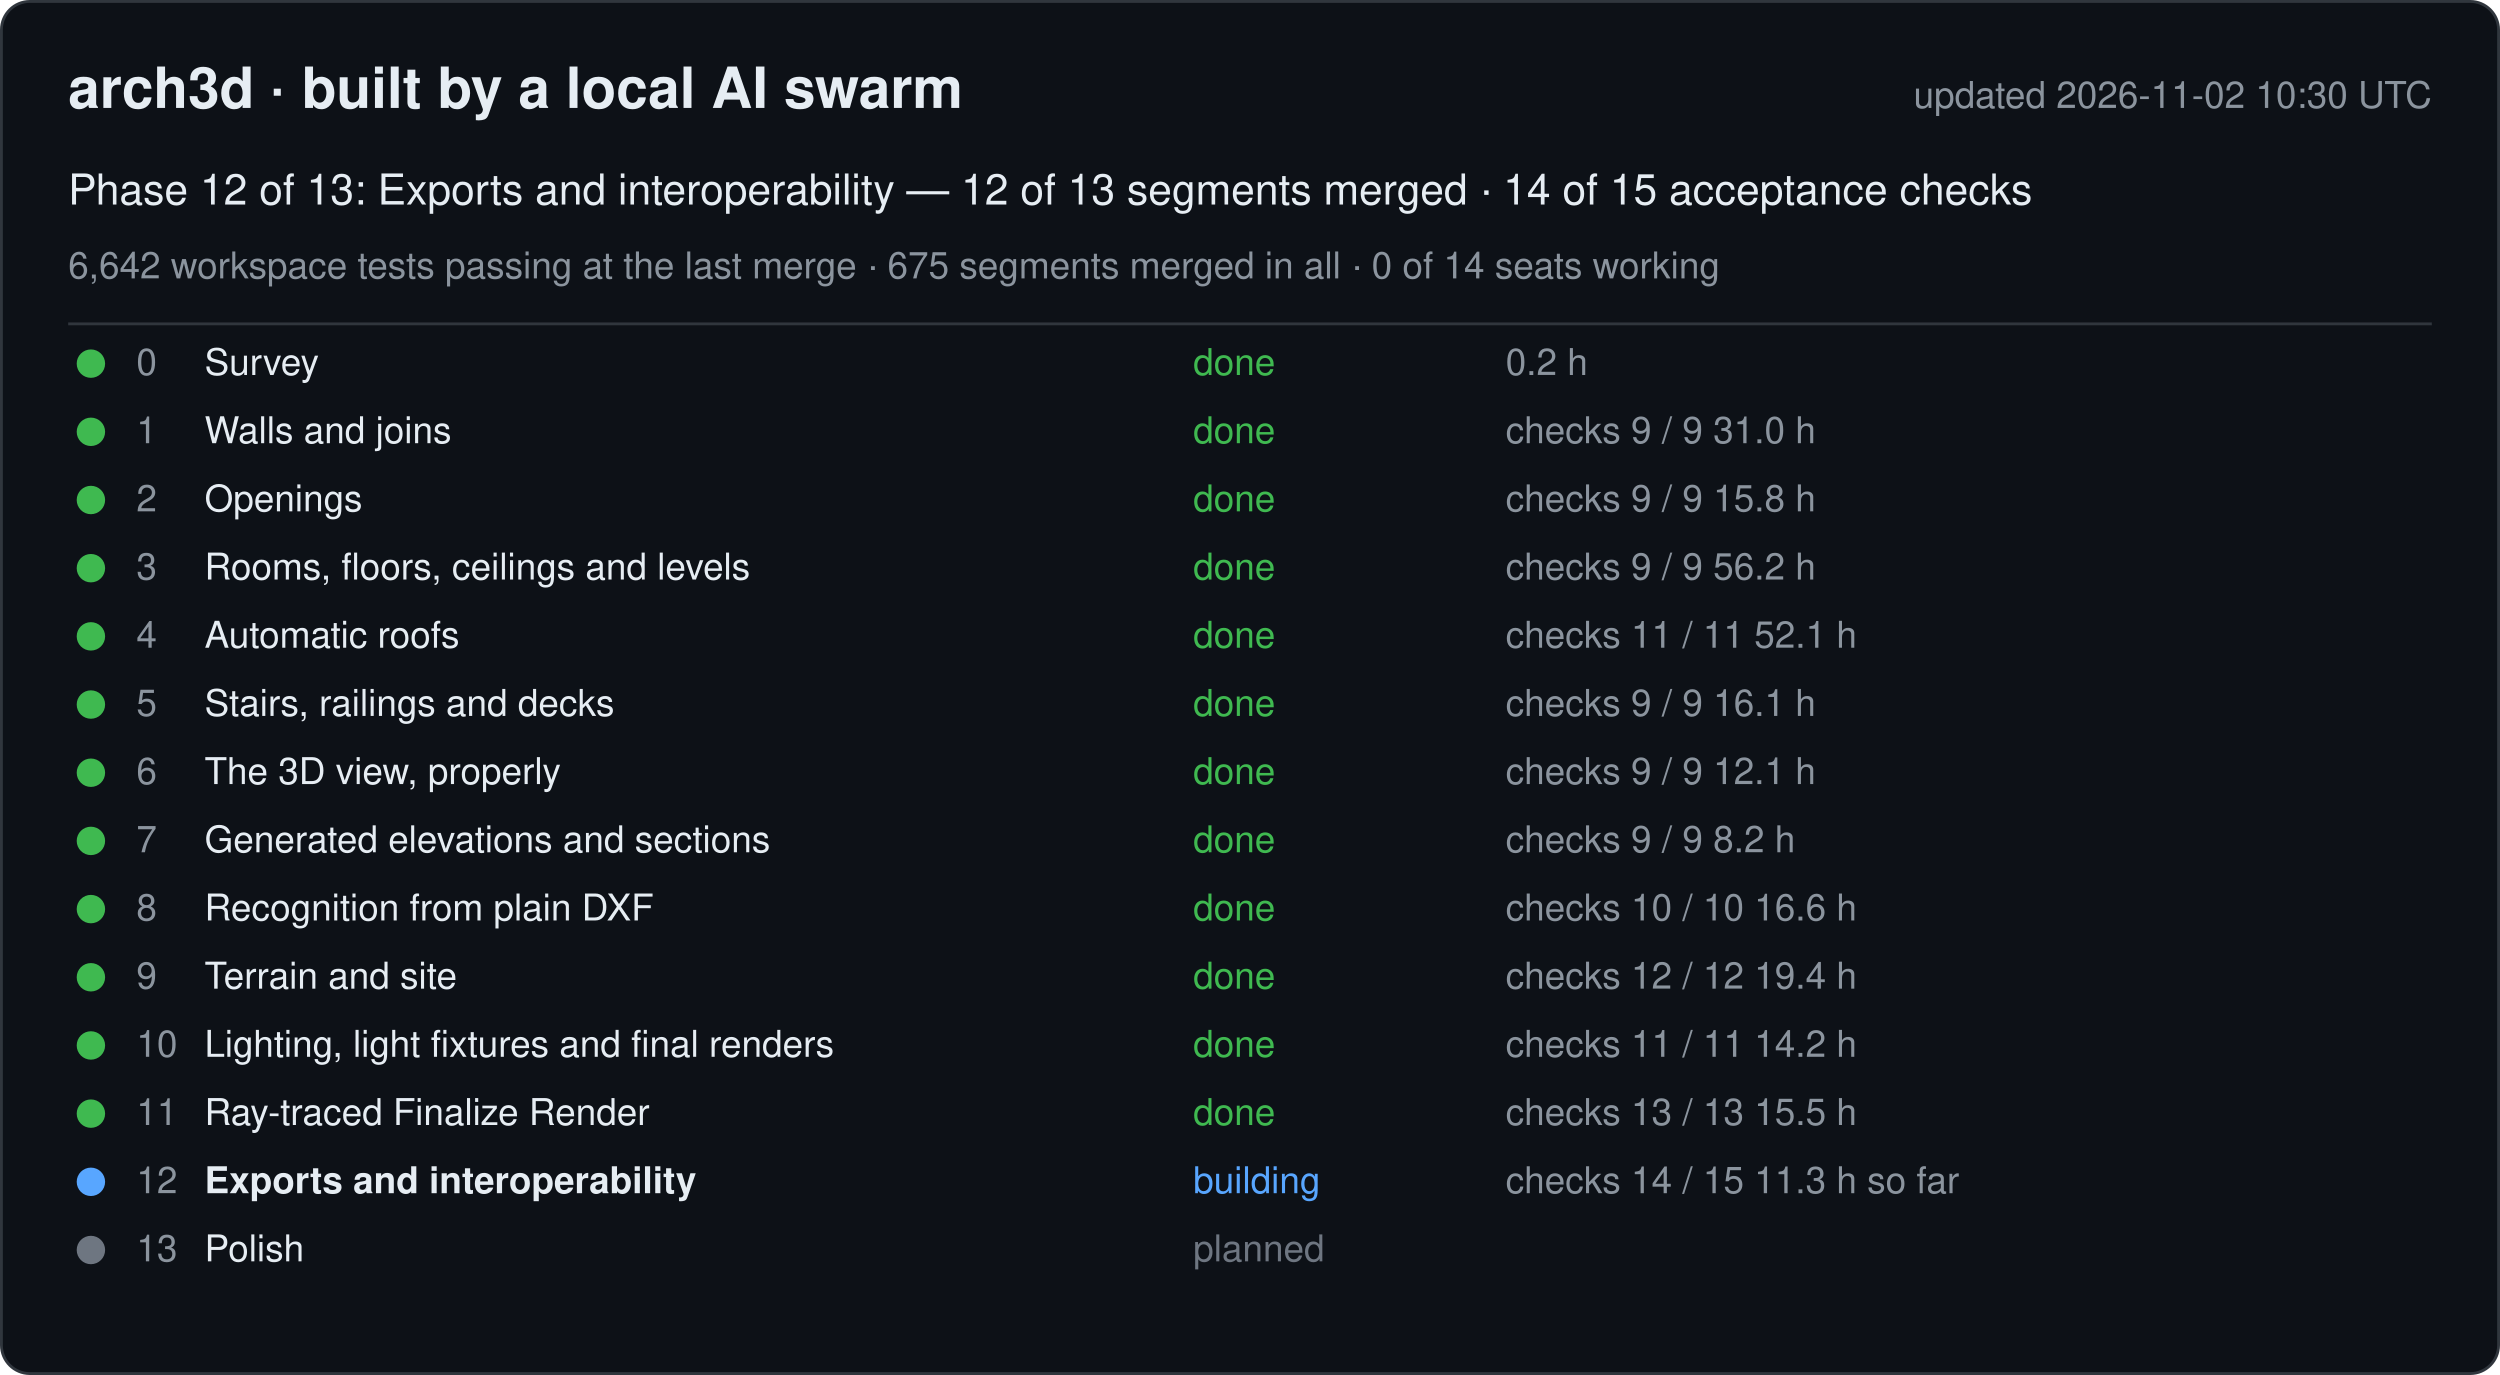
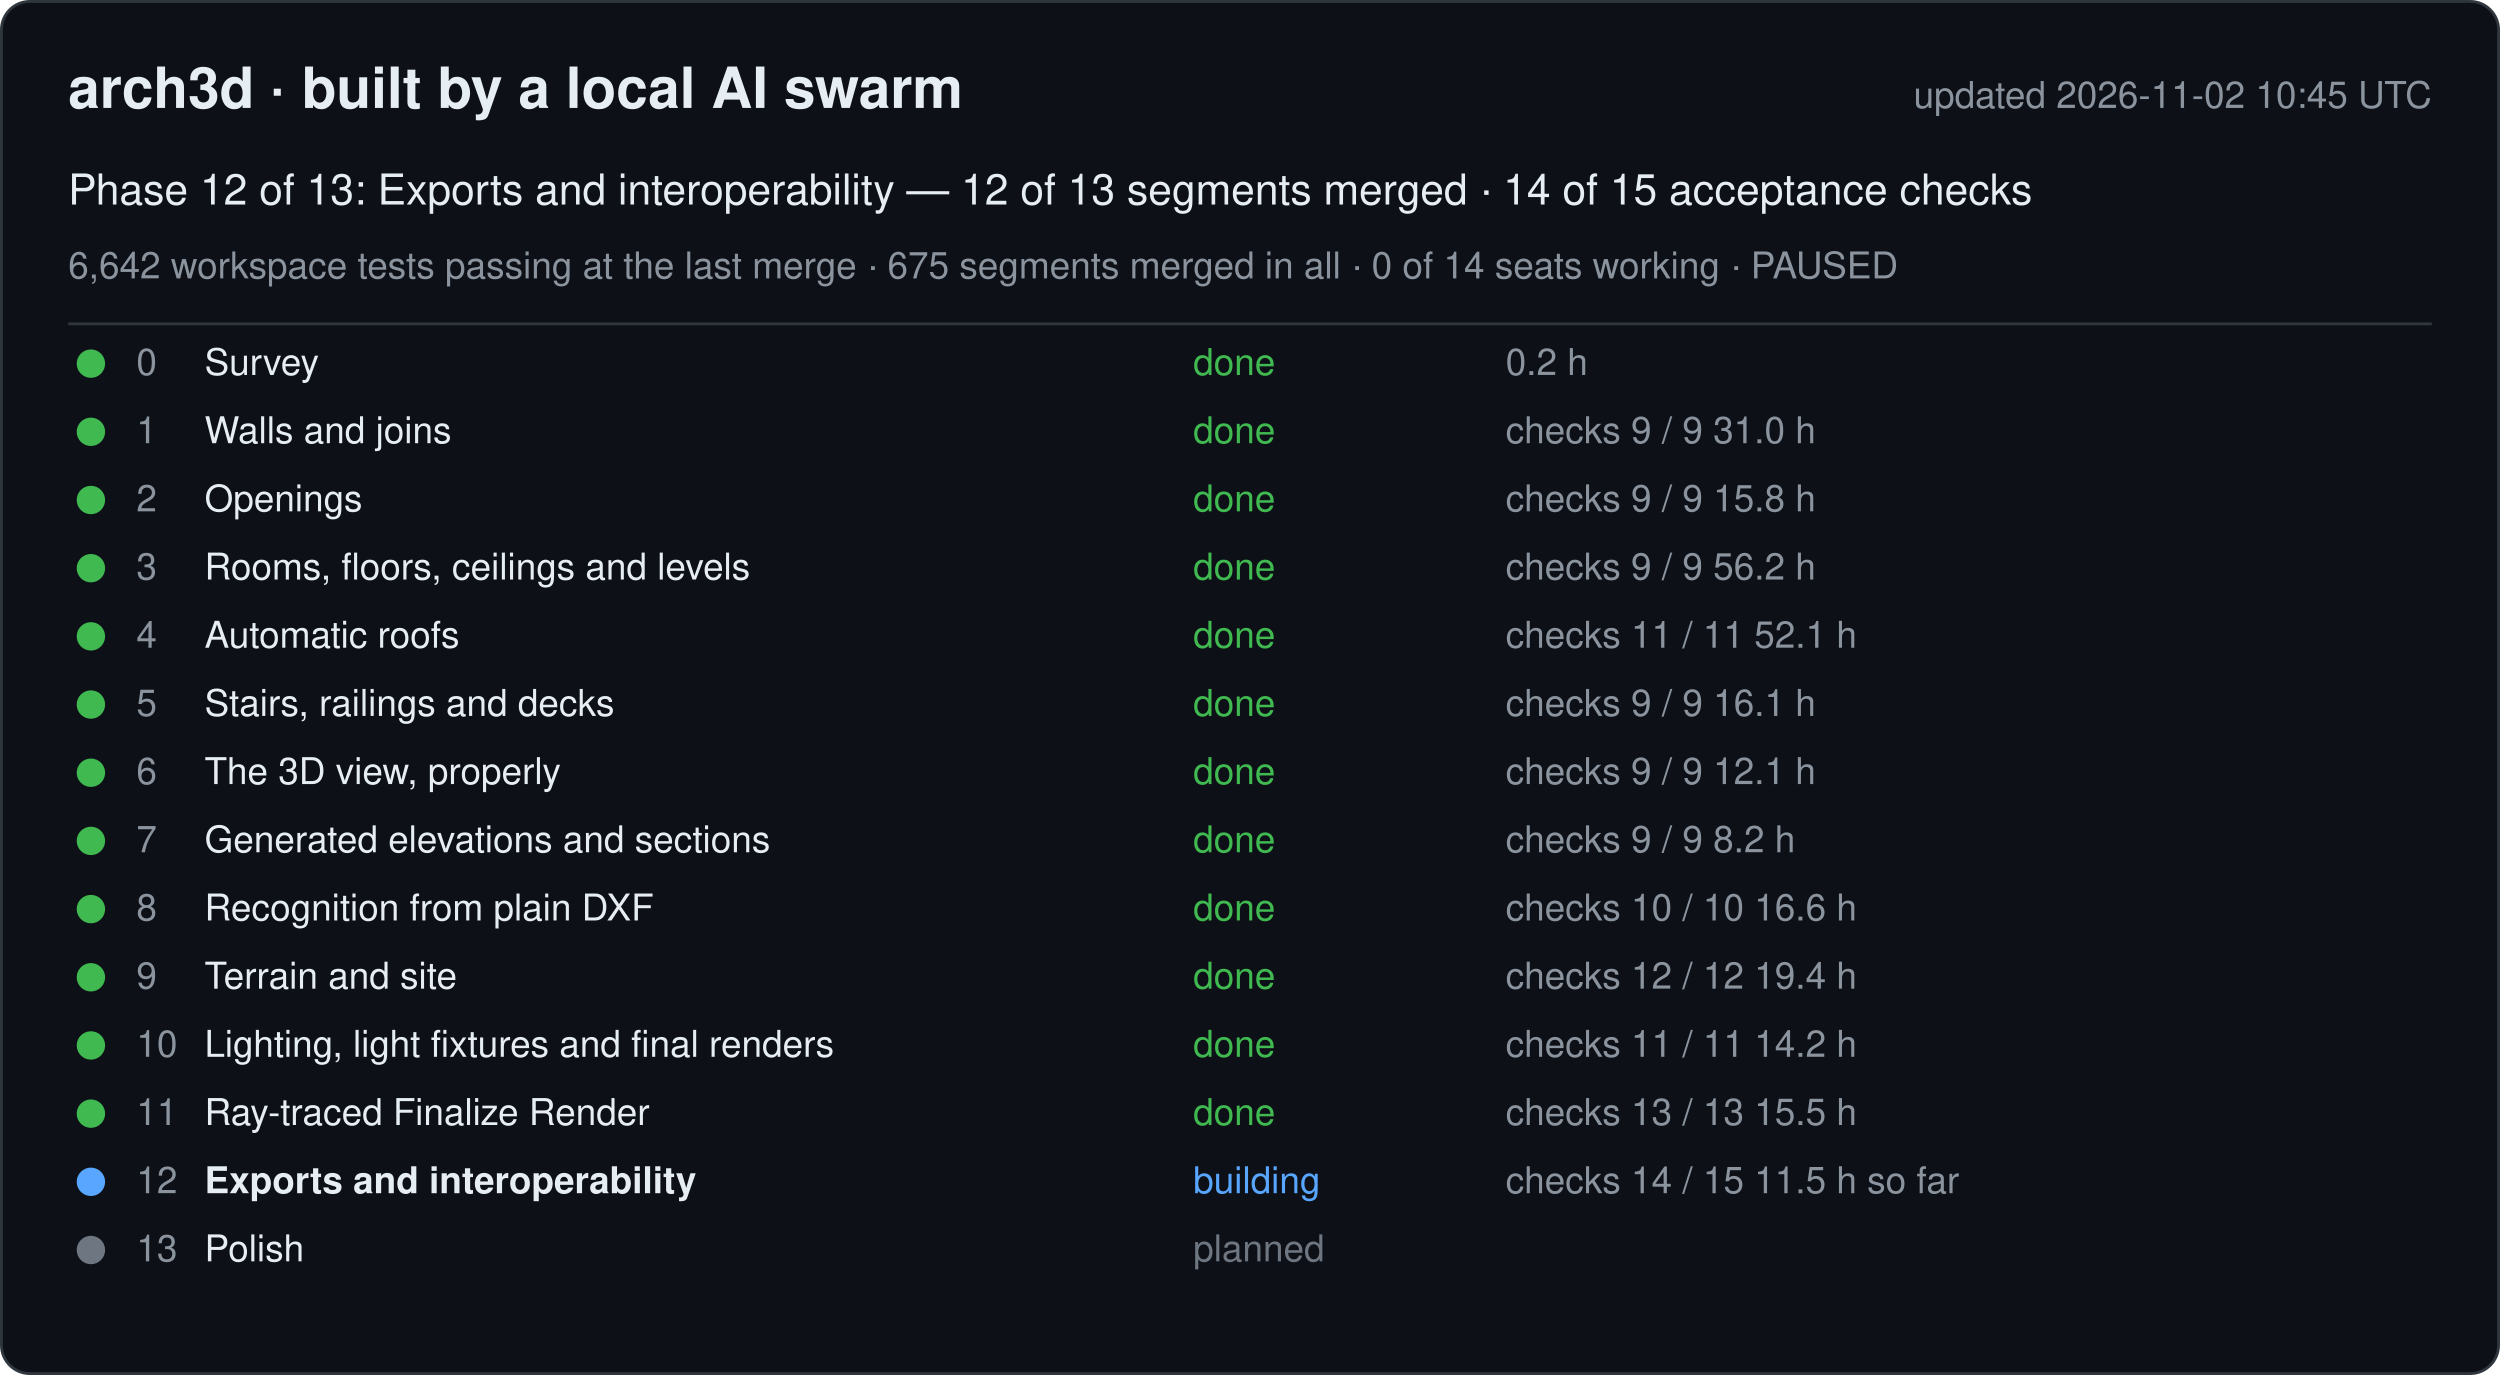
<svg xmlns="http://www.w3.org/2000/svg" width="880" height="484" viewBox="0 0 880 484" font-family="-apple-system, Segoe UI, Helvetica, Arial, sans-serif">
  <rect x="0.5" y="0.5" width="879" height="483" rx="10" fill="#0d1117" stroke="#30363d" />
  <text x="24" y="38" font-size="20" font-weight="600" fill="#e6edf3">arch3d · built by a local AI swarm</text>
-   <text x="856" y="38" font-size="13" fill="#8b949e" text-anchor="end">updated 2026-11-02 10:30 UTC</text>
+   <text x="856" y="38" font-size="13" fill="#8b949e" text-anchor="end">updated 2026-11-02 10:45 UTC</text>
  <text x="24" y="72" font-size="15" fill="#e6edf3">Phase 12 of 13: Exports and interoperability — 12 of 13 segments merged · 14 of 15 acceptance checks</text>
-   <text x="24" y="98" font-size="13" fill="#8b949e">6,642 workspace tests passing at the last merge · 675 segments merged in all · 0 of 14 seats working</text>
+   <text x="24" y="98" font-size="13" fill="#8b949e">6,642 workspace tests passing at the last merge · 675 segments merged in all · 0 of 14 seats working · PAUSED</text>
  <line x1="24" y1="114" x2="856" y2="114" stroke="#30363d" />
  <g data-phase="0">
    <circle cx="32" cy="128" r="5" fill="#3fb950" />
    <text x="48" y="132" font-size="13" fill="#8b949e">0</text>
    <text x="72" y="132" font-size="13" fill="#e6edf3">Survey</text>
    <text x="420" y="132" font-size="13" fill="#3fb950">done</text>
    <text x="530" y="132" font-size="13" fill="#8b949e">0.2 h</text>
  </g>
  <g data-phase="1">
    <circle cx="32" cy="152" r="5" fill="#3fb950" />
    <text x="48" y="156" font-size="13" fill="#8b949e">1</text>
    <text x="72" y="156" font-size="13" fill="#e6edf3">Walls and joins</text>
    <text x="420" y="156" font-size="13" fill="#3fb950">done</text>
    <text x="530" y="156" font-size="13" fill="#8b949e">checks 9 / 9   31.0 h</text>
  </g>
  <g data-phase="2">
    <circle cx="32" cy="176" r="5" fill="#3fb950" />
    <text x="48" y="180" font-size="13" fill="#8b949e">2</text>
    <text x="72" y="180" font-size="13" fill="#e6edf3">Openings</text>
    <text x="420" y="180" font-size="13" fill="#3fb950">done</text>
    <text x="530" y="180" font-size="13" fill="#8b949e">checks 9 / 9   15.8 h</text>
  </g>
  <g data-phase="3">
    <circle cx="32" cy="200" r="5" fill="#3fb950" />
    <text x="48" y="204" font-size="13" fill="#8b949e">3</text>
    <text x="72" y="204" font-size="13" fill="#e6edf3">Rooms, floors, ceilings and levels</text>
    <text x="420" y="204" font-size="13" fill="#3fb950">done</text>
    <text x="530" y="204" font-size="13" fill="#8b949e">checks 9 / 9   56.2 h</text>
  </g>
  <g data-phase="4">
    <circle cx="32" cy="224" r="5" fill="#3fb950" />
    <text x="48" y="228" font-size="13" fill="#8b949e">4</text>
    <text x="72" y="228" font-size="13" fill="#e6edf3">Automatic roofs</text>
    <text x="420" y="228" font-size="13" fill="#3fb950">done</text>
    <text x="530" y="228" font-size="13" fill="#8b949e">checks 11 / 11   52.1 h</text>
  </g>
  <g data-phase="5">
    <circle cx="32" cy="248" r="5" fill="#3fb950" />
    <text x="48" y="252" font-size="13" fill="#8b949e">5</text>
    <text x="72" y="252" font-size="13" fill="#e6edf3">Stairs, railings and decks</text>
    <text x="420" y="252" font-size="13" fill="#3fb950">done</text>
    <text x="530" y="252" font-size="13" fill="#8b949e">checks 9 / 9   16.1 h</text>
  </g>
  <g data-phase="6">
    <circle cx="32" cy="272" r="5" fill="#3fb950" />
    <text x="48" y="276" font-size="13" fill="#8b949e">6</text>
    <text x="72" y="276" font-size="13" fill="#e6edf3">The 3D view, properly</text>
    <text x="420" y="276" font-size="13" fill="#3fb950">done</text>
    <text x="530" y="276" font-size="13" fill="#8b949e">checks 9 / 9   12.1 h</text>
  </g>
  <g data-phase="7">
    <circle cx="32" cy="296" r="5" fill="#3fb950" />
    <text x="48" y="300" font-size="13" fill="#8b949e">7</text>
    <text x="72" y="300" font-size="13" fill="#e6edf3">Generated elevations and sections</text>
    <text x="420" y="300" font-size="13" fill="#3fb950">done</text>
    <text x="530" y="300" font-size="13" fill="#8b949e">checks 9 / 9   8.2 h</text>
  </g>
  <g data-phase="8">
    <circle cx="32" cy="320" r="5" fill="#3fb950" />
    <text x="48" y="324" font-size="13" fill="#8b949e">8</text>
    <text x="72" y="324" font-size="13" fill="#e6edf3">Recognition from plain DXF</text>
    <text x="420" y="324" font-size="13" fill="#3fb950">done</text>
    <text x="530" y="324" font-size="13" fill="#8b949e">checks 10 / 10   16.6 h</text>
  </g>
  <g data-phase="9">
    <circle cx="32" cy="344" r="5" fill="#3fb950" />
    <text x="48" y="348" font-size="13" fill="#8b949e">9</text>
    <text x="72" y="348" font-size="13" fill="#e6edf3">Terrain and site</text>
    <text x="420" y="348" font-size="13" fill="#3fb950">done</text>
    <text x="530" y="348" font-size="13" fill="#8b949e">checks 12 / 12   19.4 h</text>
  </g>
  <g data-phase="10">
    <circle cx="32" cy="368" r="5" fill="#3fb950" />
    <text x="48" y="372" font-size="13" fill="#8b949e">10</text>
    <text x="72" y="372" font-size="13" fill="#e6edf3">Lighting, light fixtures and final renders</text>
    <text x="420" y="372" font-size="13" fill="#3fb950">done</text>
    <text x="530" y="372" font-size="13" fill="#8b949e">checks 11 / 11   14.2 h</text>
  </g>
  <g data-phase="11">
    <circle cx="32" cy="392" r="5" fill="#3fb950" />
    <text x="48" y="396" font-size="13" fill="#8b949e">11</text>
    <text x="72" y="396" font-size="13" fill="#e6edf3">Ray-traced Finalize Render</text>
    <text x="420" y="396" font-size="13" fill="#3fb950">done</text>
    <text x="530" y="396" font-size="13" fill="#8b949e">checks 13 / 13   15.5 h</text>
  </g>
  <g data-phase="12">
    <circle cx="32" cy="416" r="5" fill="#58a6ff" />
    <text x="48" y="420" font-size="13" fill="#8b949e">12</text>
    <text x="72" y="420" font-size="13" fill="#e6edf3" font-weight="600">Exports and interoperability</text>
    <text x="420" y="420" font-size="13" fill="#58a6ff">building</text>
-     <text x="530" y="420" font-size="13" fill="#8b949e">checks 14 / 15   11.3 h so far</text>
+     <text x="530" y="420" font-size="13" fill="#8b949e">checks 14 / 15   11.5 h so far</text>
  </g>
  <g data-phase="13">
    <circle cx="32" cy="440" r="5" fill="#6e7681" />
    <text x="48" y="444" font-size="13" fill="#8b949e">13</text>
    <text x="72" y="444" font-size="13" fill="#e6edf3">Polish</text>
    <text x="420" y="444" font-size="13" fill="#6e7681">planned</text>
    <text x="530" y="444" font-size="13" fill="#8b949e" />
  </g>
</svg>
